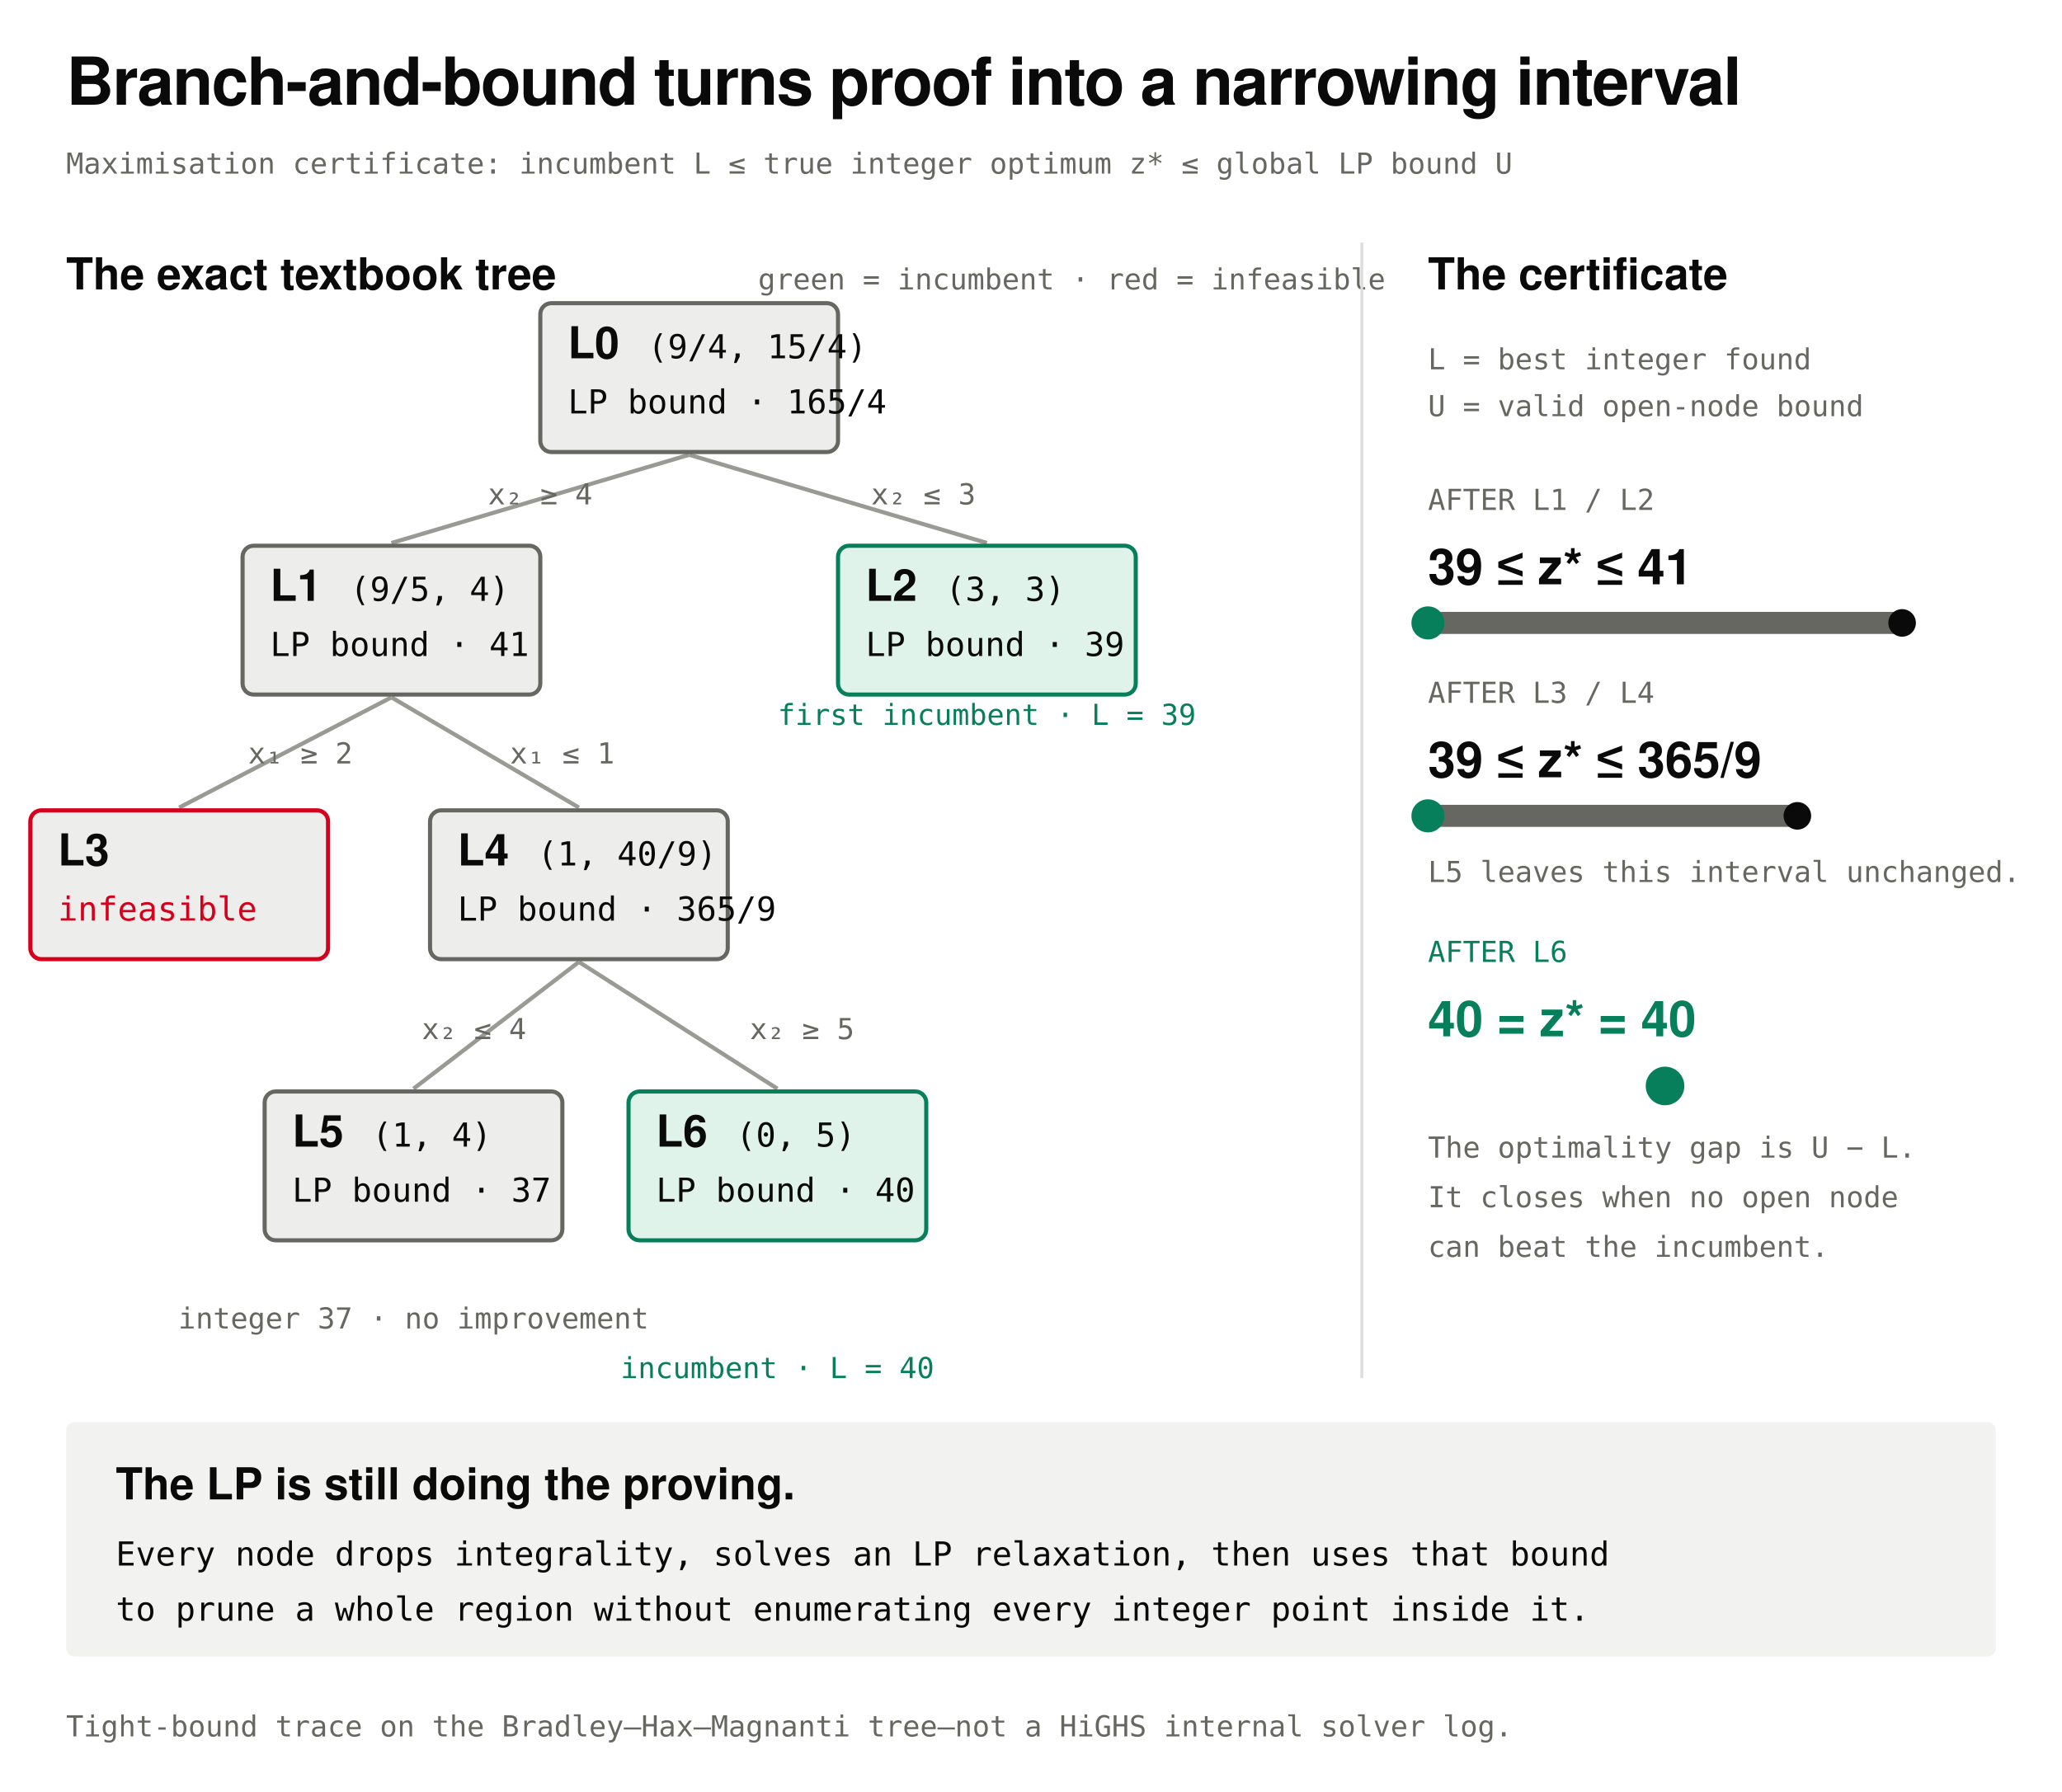
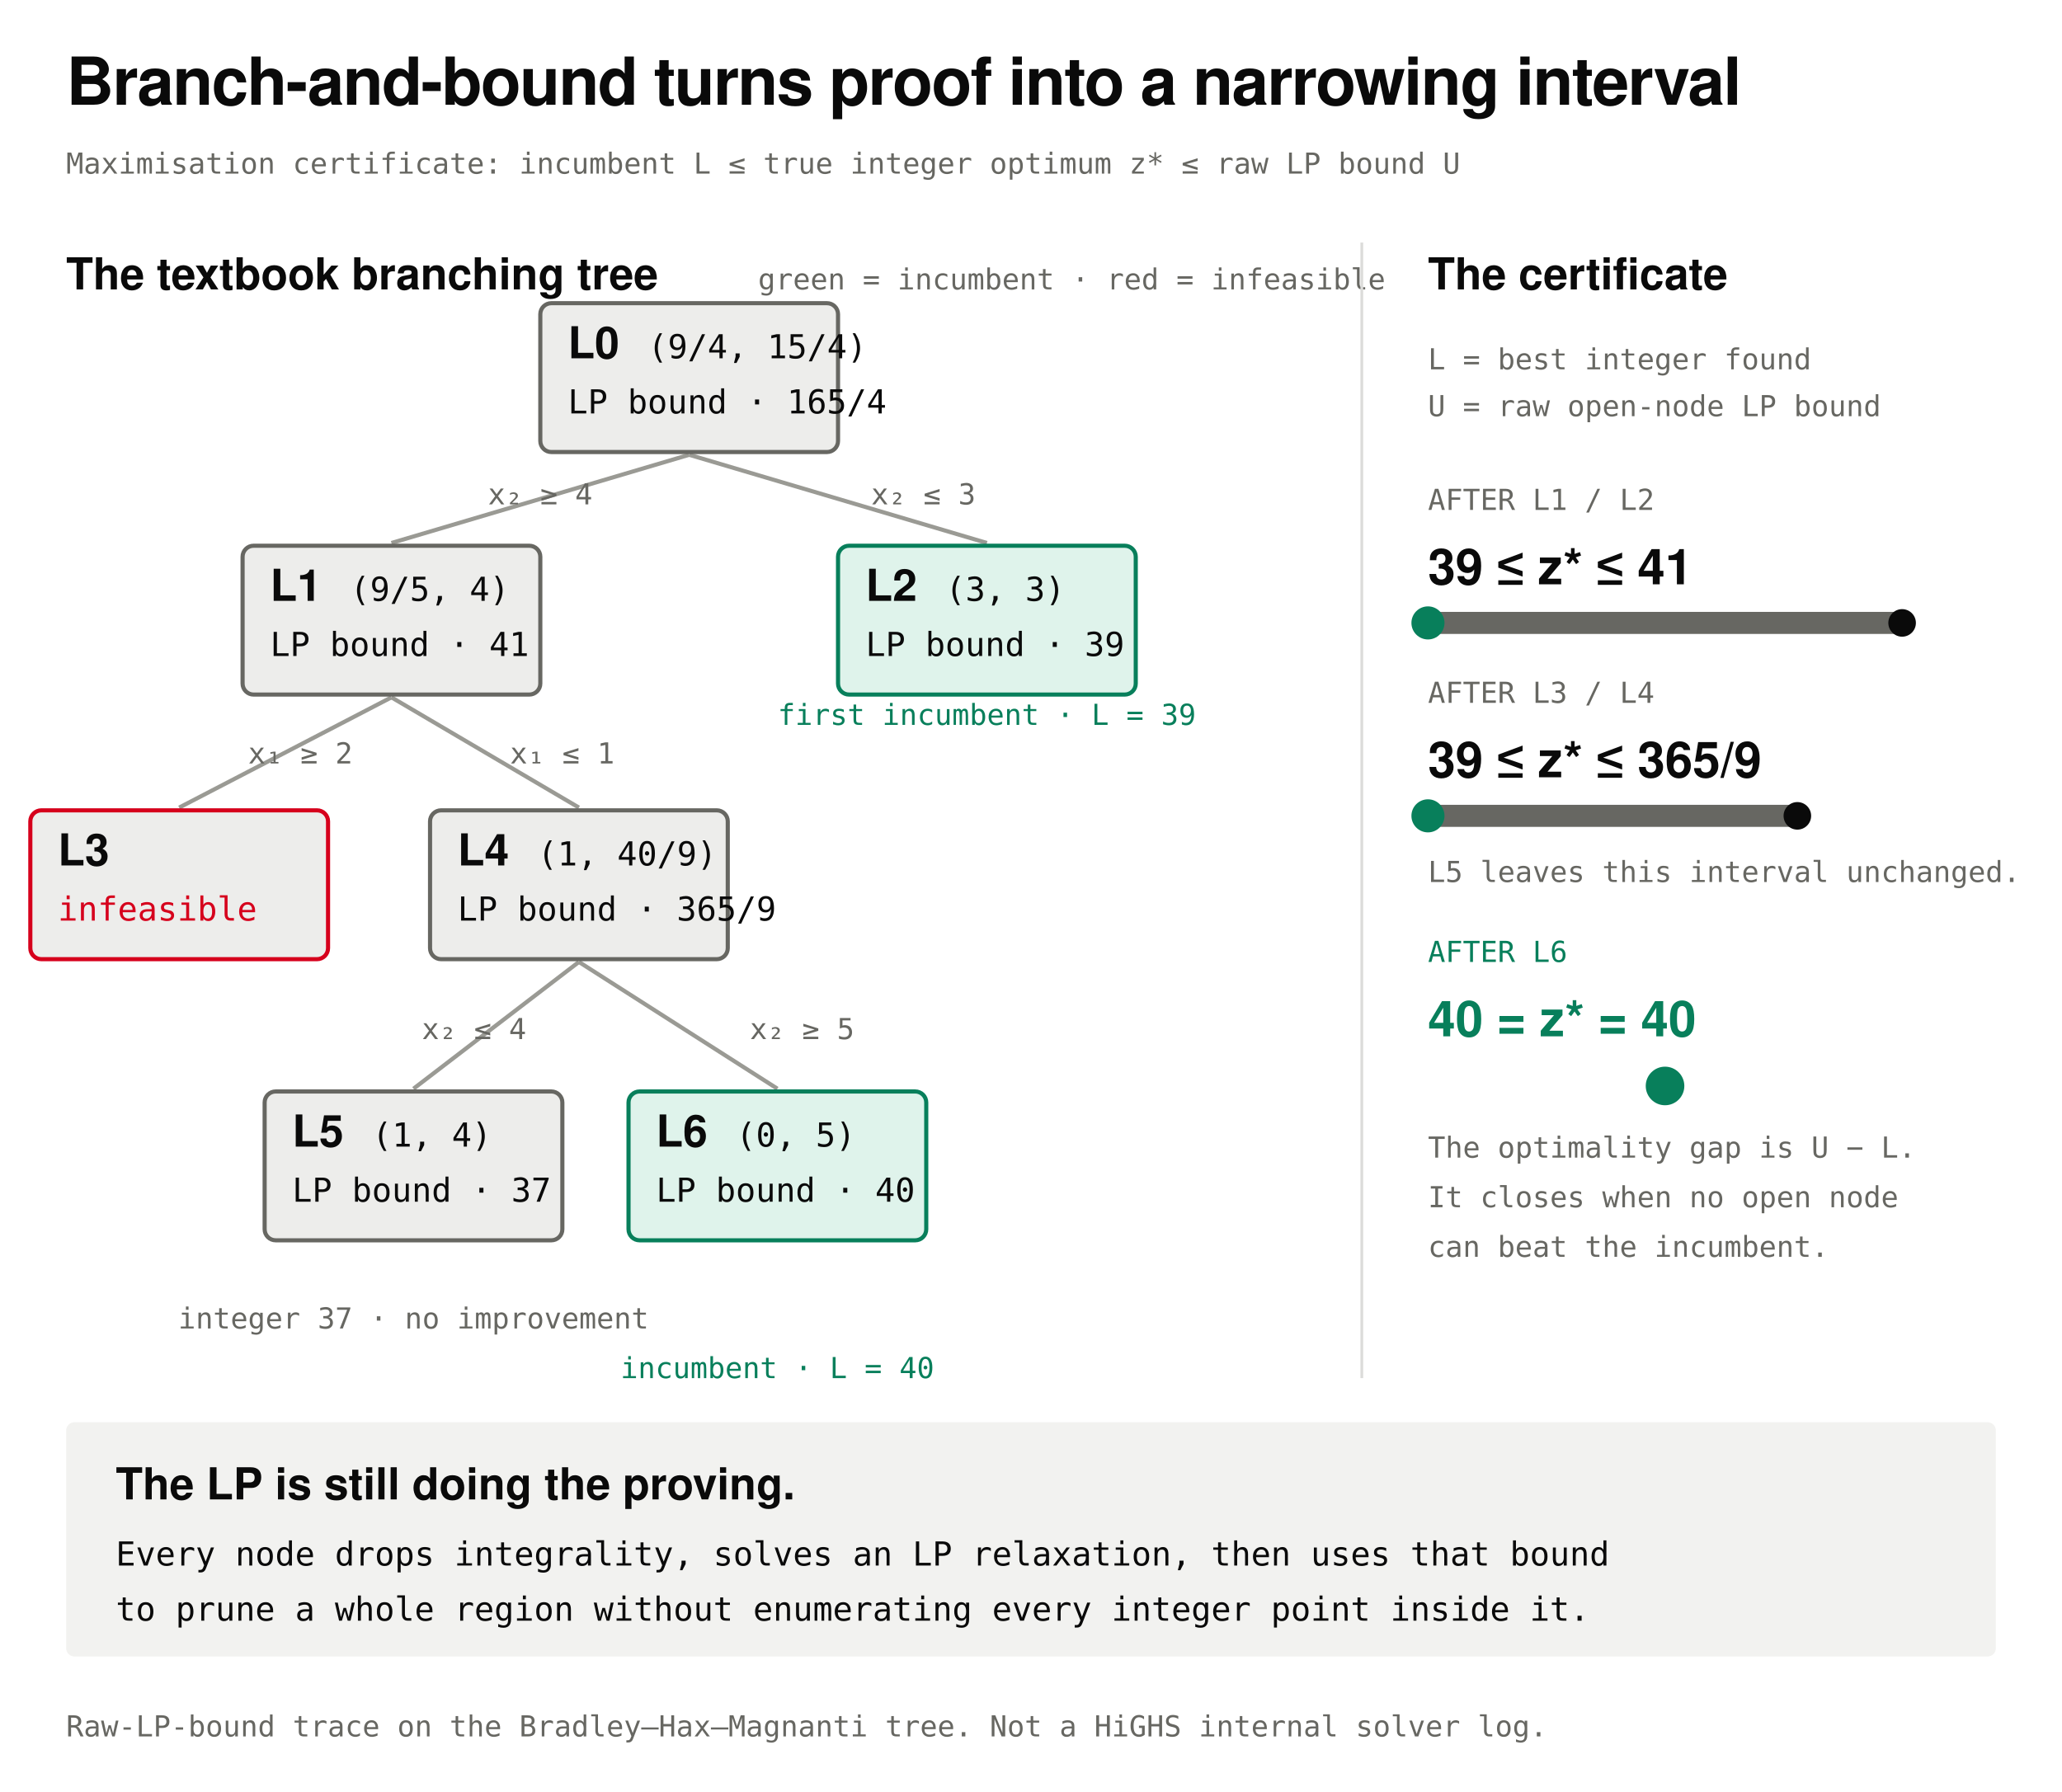
<svg xmlns="http://www.w3.org/2000/svg" viewBox="0 0 748 650" width="100%" role="img" aria-labelledby="fig2-bnb-title fig2-bnb-desc">
  <style>
text{font-family:"Plex Mono",ui-monospace,monospace;fill:var(--viz-ink,#0a0a0a);font-size:12px}
.headline{font-family:"Archivo",Helvetica,Arial,sans-serif;font-size:24px;font-weight:700;letter-spacing:-.5px}
.section{font-family:"Archivo",Helvetica,Arial,sans-serif;font-size:16px;font-weight:700}
.small,.source{fill:var(--viz-muted,#676762);font-size:10.5px}
.value{font-family:"Archivo",Helvetica,Arial,sans-serif;font-size:18px;font-weight:700}
.signal{fill:var(--viz-signal,#d6001c)}.good{fill:var(--viz-good,#087f5b)}.muted{fill:var(--viz-muted,#676762)}
.paper{fill:var(--viz-paper,#fff)}.panel{fill:var(--viz-panel,#f2f2f0)}.grid{stroke:var(--viz-rule,#dcdcda)}.axis{stroke:var(--viz-ink,#0a0a0a)}
</style>
  <rect class="paper" width="748" height="650" />
  <text class="headline" x="24" y="38">Branch-and-bound turns proof into a narrowing interval</text>
-   <text class="small" x="24" y="63">Maximisation certificate: incumbent L ≤ true integer optimum z* ≤ global LP bound U</text>
-   <text class="section" x="24" y="105">The exact textbook tree</text>
+   <text class="small" x="24" y="63">Maximisation certificate: incumbent L ≤ true integer optimum z* ≤ raw LP bound U</text>
+   <text class="section" x="24" y="105">The textbook branching tree</text>
  <text class="small" x="275" y="105">green = incumbent · red = infeasible</text>
  <line x1="250" y1="165" x2="142" y2="197" stroke="var(--viz-muted,#9a9a94)" stroke-width="1.5" />
  <line x1="250" y1="165" x2="358" y2="197" stroke="var(--viz-muted,#9a9a94)" stroke-width="1.5" />
  <line x1="142" y1="253" x2="65" y2="293" stroke="var(--viz-muted,#9a9a94)" stroke-width="1.5" />
  <line x1="142" y1="253" x2="210" y2="293" stroke="var(--viz-muted,#9a9a94)" stroke-width="1.5" />
  <line x1="210" y1="349" x2="150" y2="395" stroke="var(--viz-muted,#9a9a94)" stroke-width="1.5" />
  <line x1="210" y1="349" x2="282" y2="395" stroke="var(--viz-muted,#9a9a94)" stroke-width="1.5" />
  <text class="small" x="177" y="183">x₂ ≥ 4</text>
  <text class="small" x="316" y="183">x₂ ≤ 3</text>
  <text class="small" x="90" y="277">x₁ ≥ 2</text>
  <text class="small" x="185" y="277">x₁ ≤ 1</text>
  <text class="small" x="153" y="377">x₂ ≤ 4</text>
  <text class="small" x="272" y="377">x₂ ≥ 5</text>
  <rect x="196" y="110" width="108" height="54" rx="4" fill="var(--viz-panel,#ededeb)" stroke="var(--viz-muted,#676762)" stroke-width="1.5" />
  <text class="section" x="206" y="130">L0</text>
  <text x="235" y="130">(9/4, 15/4)</text>
  <text x="206" y="150">LP bound · 165/4</text>
  <rect x="88" y="198" width="108" height="54" rx="4" fill="var(--viz-panel,#ededeb)" stroke="var(--viz-muted,#676762)" stroke-width="1.5" />
  <text class="section" x="98" y="218">L1</text>
  <text x="127" y="218">(9/5, 4)</text>
  <text x="98" y="238">LP bound · 41</text>
  <rect x="304" y="198" width="108" height="54" rx="4" fill="var(--viz-good-soft,#dff3eb)" stroke="var(--viz-good,#087f5b)" stroke-width="1.5" />
  <text class="section" x="314" y="218">L2</text>
  <text x="343" y="218">(3, 3)</text>
  <text x="314" y="238">LP bound · 39</text>
  <rect x="11" y="294" width="108" height="54" rx="4" fill="var(--viz-panel,#ededeb)" stroke="var(--viz-signal,#d6001c)" stroke-width="1.5" />
  <text class="section" x="21" y="314">L3</text>
  <text class="signal" x="21" y="334">infeasible</text>
  <rect x="156" y="294" width="108" height="54" rx="4" fill="var(--viz-panel,#ededeb)" stroke="var(--viz-muted,#676762)" stroke-width="1.5" />
  <text class="section" x="166" y="314">L4</text>
  <text x="195" y="314">(1, 40/9)</text>
  <text x="166" y="334">LP bound · 365/9</text>
  <rect x="96" y="396" width="108" height="54" rx="4" fill="var(--viz-panel,#ededeb)" stroke="var(--viz-muted,#676762)" stroke-width="1.5" />
  <text class="section" x="106" y="416">L5</text>
  <text x="135" y="416">(1, 4)</text>
  <text x="106" y="436">LP bound · 37</text>
  <rect x="228" y="396" width="108" height="54" rx="4" fill="var(--viz-good-soft,#dff3eb)" stroke="var(--viz-good,#087f5b)" stroke-width="1.5" />
  <text class="section" x="238" y="416">L6</text>
  <text x="267" y="416">(0, 5)</text>
  <text x="238" y="436">LP bound · 40</text>
  <text class="small muted" x="150" y="482" text-anchor="middle">integer 37 · no improvement</text>
  <text class="small good" x="282" y="500" text-anchor="middle">incumbent · L = 40</text>
  <text class="small good" x="358" y="263" text-anchor="middle">first incumbent · L = 39</text>
  <line class="grid" x1="494" y1="88" x2="494" y2="500" />
  <text class="section" x="518" y="105">The certificate</text>
  <text class="small" x="518" y="134">L = best integer found</text>
-   <text class="small" x="518" y="151">U = valid open-node bound</text>
+   <text class="small" x="518" y="151">U = raw open-node LP bound</text>
  <text class="small" x="518" y="185">AFTER L1 / L2</text>
  <text class="value" x="518" y="212">39 ≤ z* ≤ 41</text>
  <line x1="518" y1="226" x2="690" y2="226" stroke="#676762" stroke-width="8" />
  <circle cx="518" cy="226" r="6" fill="#087f5b" />
  <circle cx="690" cy="226" r="5" fill="#0a0a0a" />
  <text class="small" x="518" y="255">AFTER L3 / L4</text>
  <text class="value" x="518" y="282">39 ≤ z* ≤ 365/9</text>
  <line x1="518" y1="296" x2="652" y2="296" stroke="#676762" stroke-width="8" />
  <circle cx="518" cy="296" r="6" fill="#087f5b" />
  <circle cx="652" cy="296" r="5" fill="#0a0a0a" />
  <text class="small" x="518" y="320">L5 leaves this interval unchanged.</text>
  <text class="small good" x="518" y="349">AFTER L6</text>
  <text class="value good" x="518" y="376">40 = z* = 40</text>
  <circle cx="604" cy="394" r="7" fill="#087f5b" />
  <text class="small" x="518" y="420">The optimality gap is U − L.</text>
  <text class="small" x="518" y="438">It closes when no open node</text>
  <text class="small" x="518" y="456">can beat the incumbent.</text>
  <rect class="panel" x="24" y="516" width="700" height="85" rx="3" />
  <text class="section" x="42" y="544">The LP is still doing the proving.</text>
  <text x="42" y="568">Every node drops integrality, solves an LP relaxation, then uses that bound</text>
  <text x="42" y="588">to prune a whole region without enumerating every integer point inside it.</text>
-   <text class="source" x="24" y="630">Tight-bound trace on the Bradley–Hax–Magnanti tree—not a HiGHS internal solver log.</text>
+   <text class="source" x="24" y="630">Raw-LP-bound trace on the Bradley–Hax–Magnanti tree. Not a HiGHS internal solver log.</text>
</svg>
